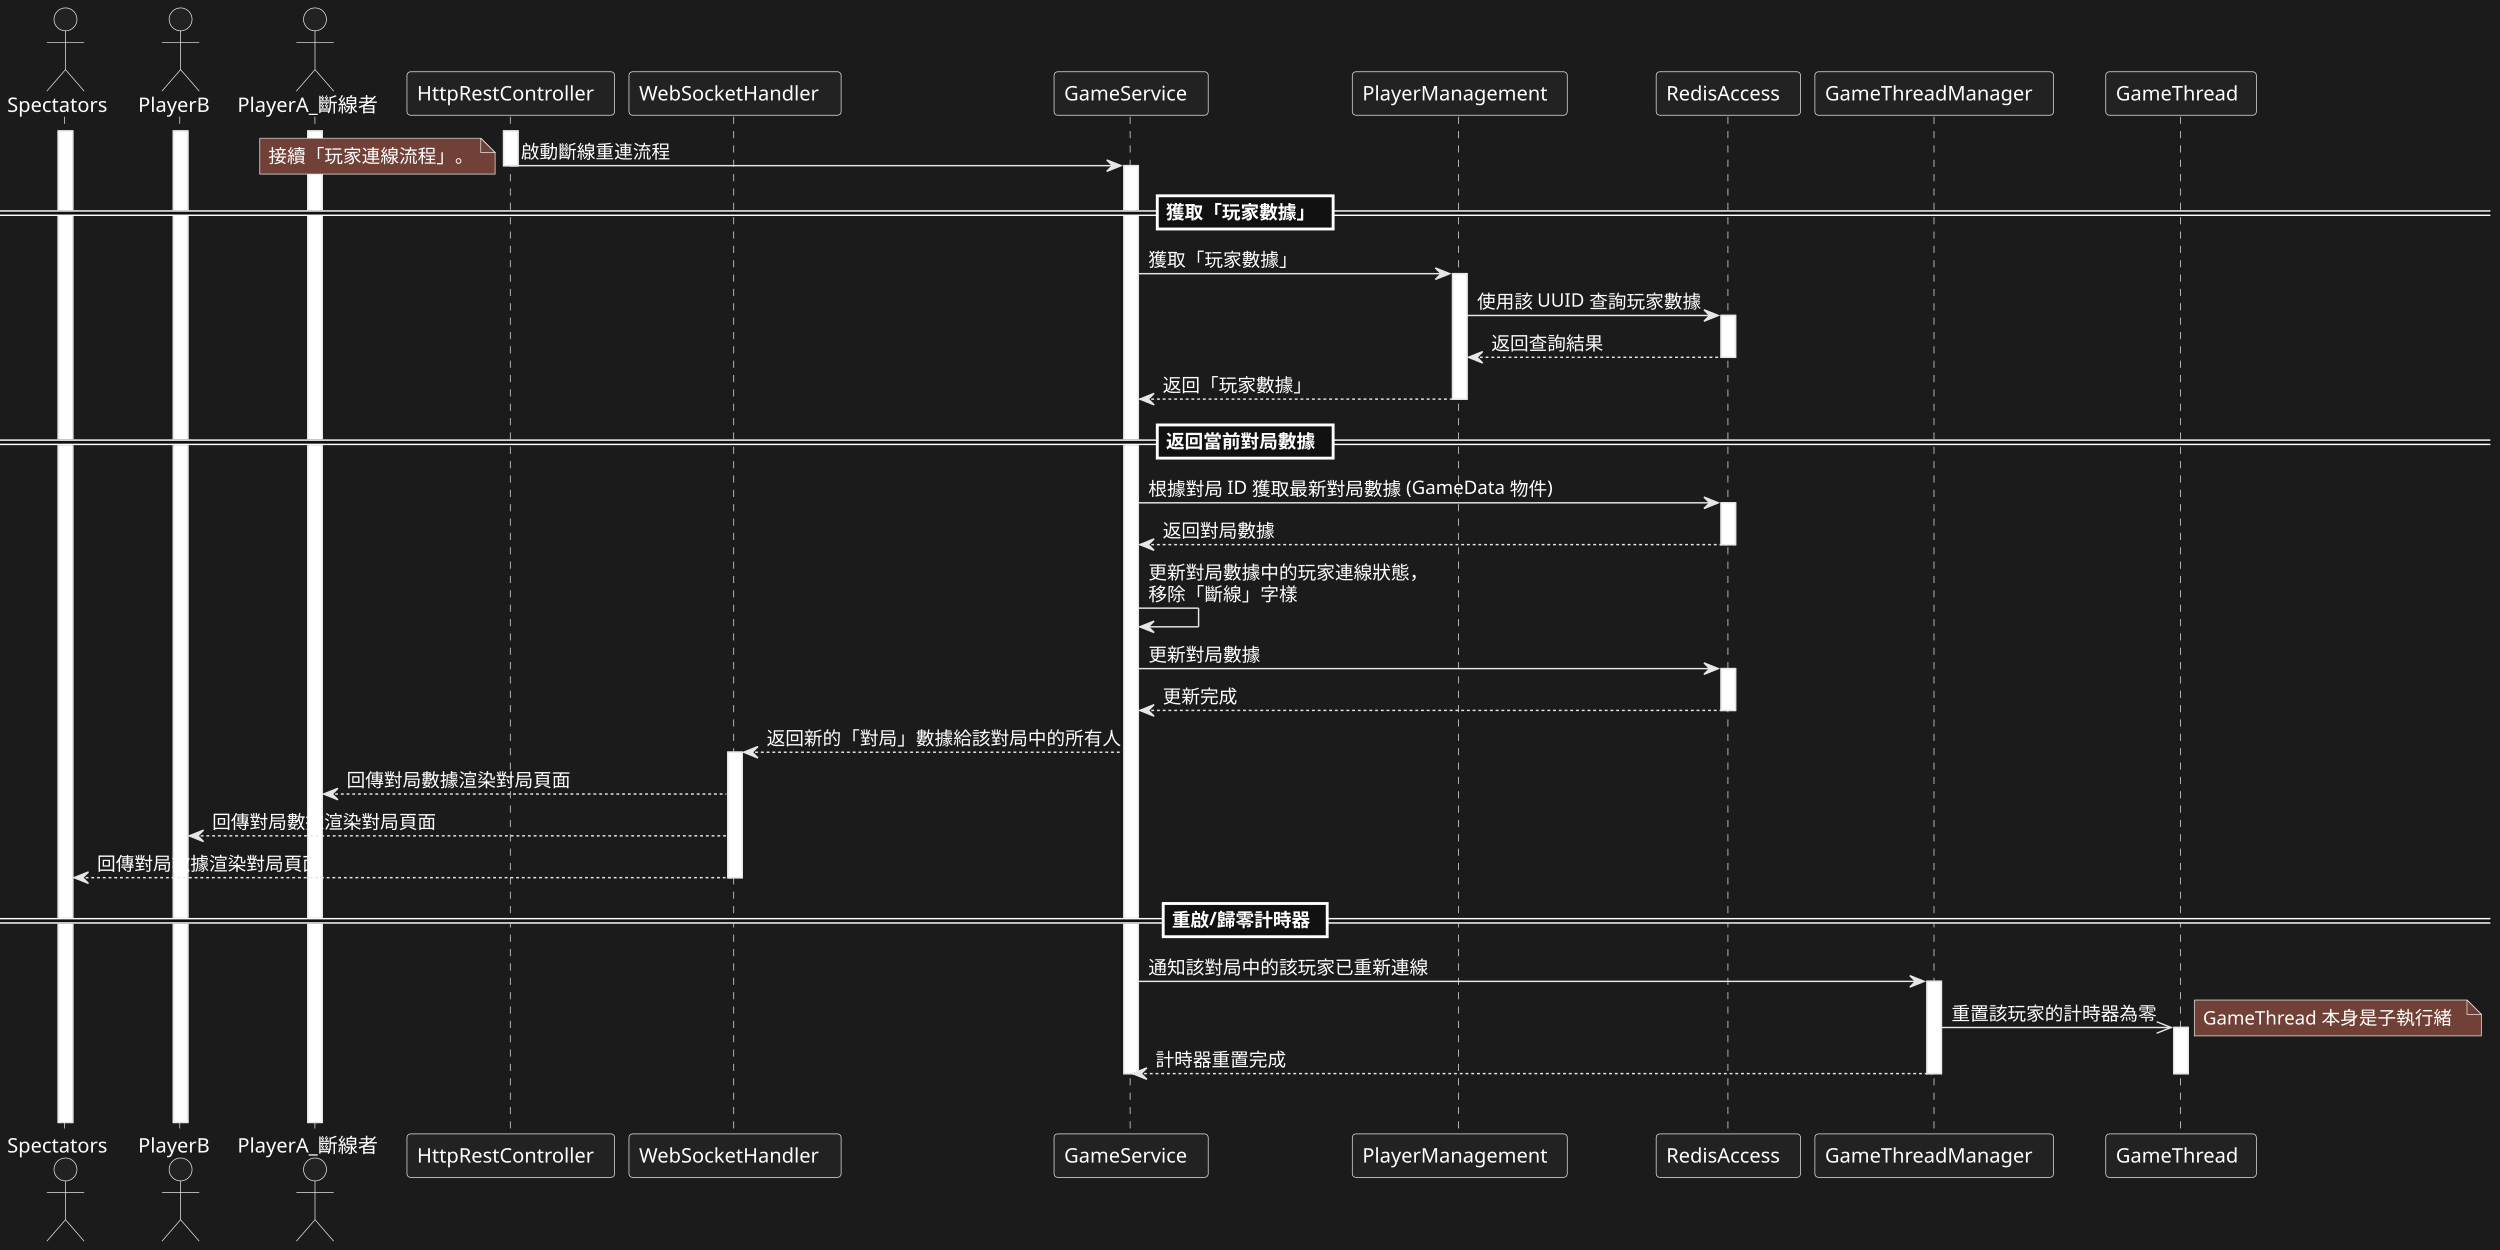
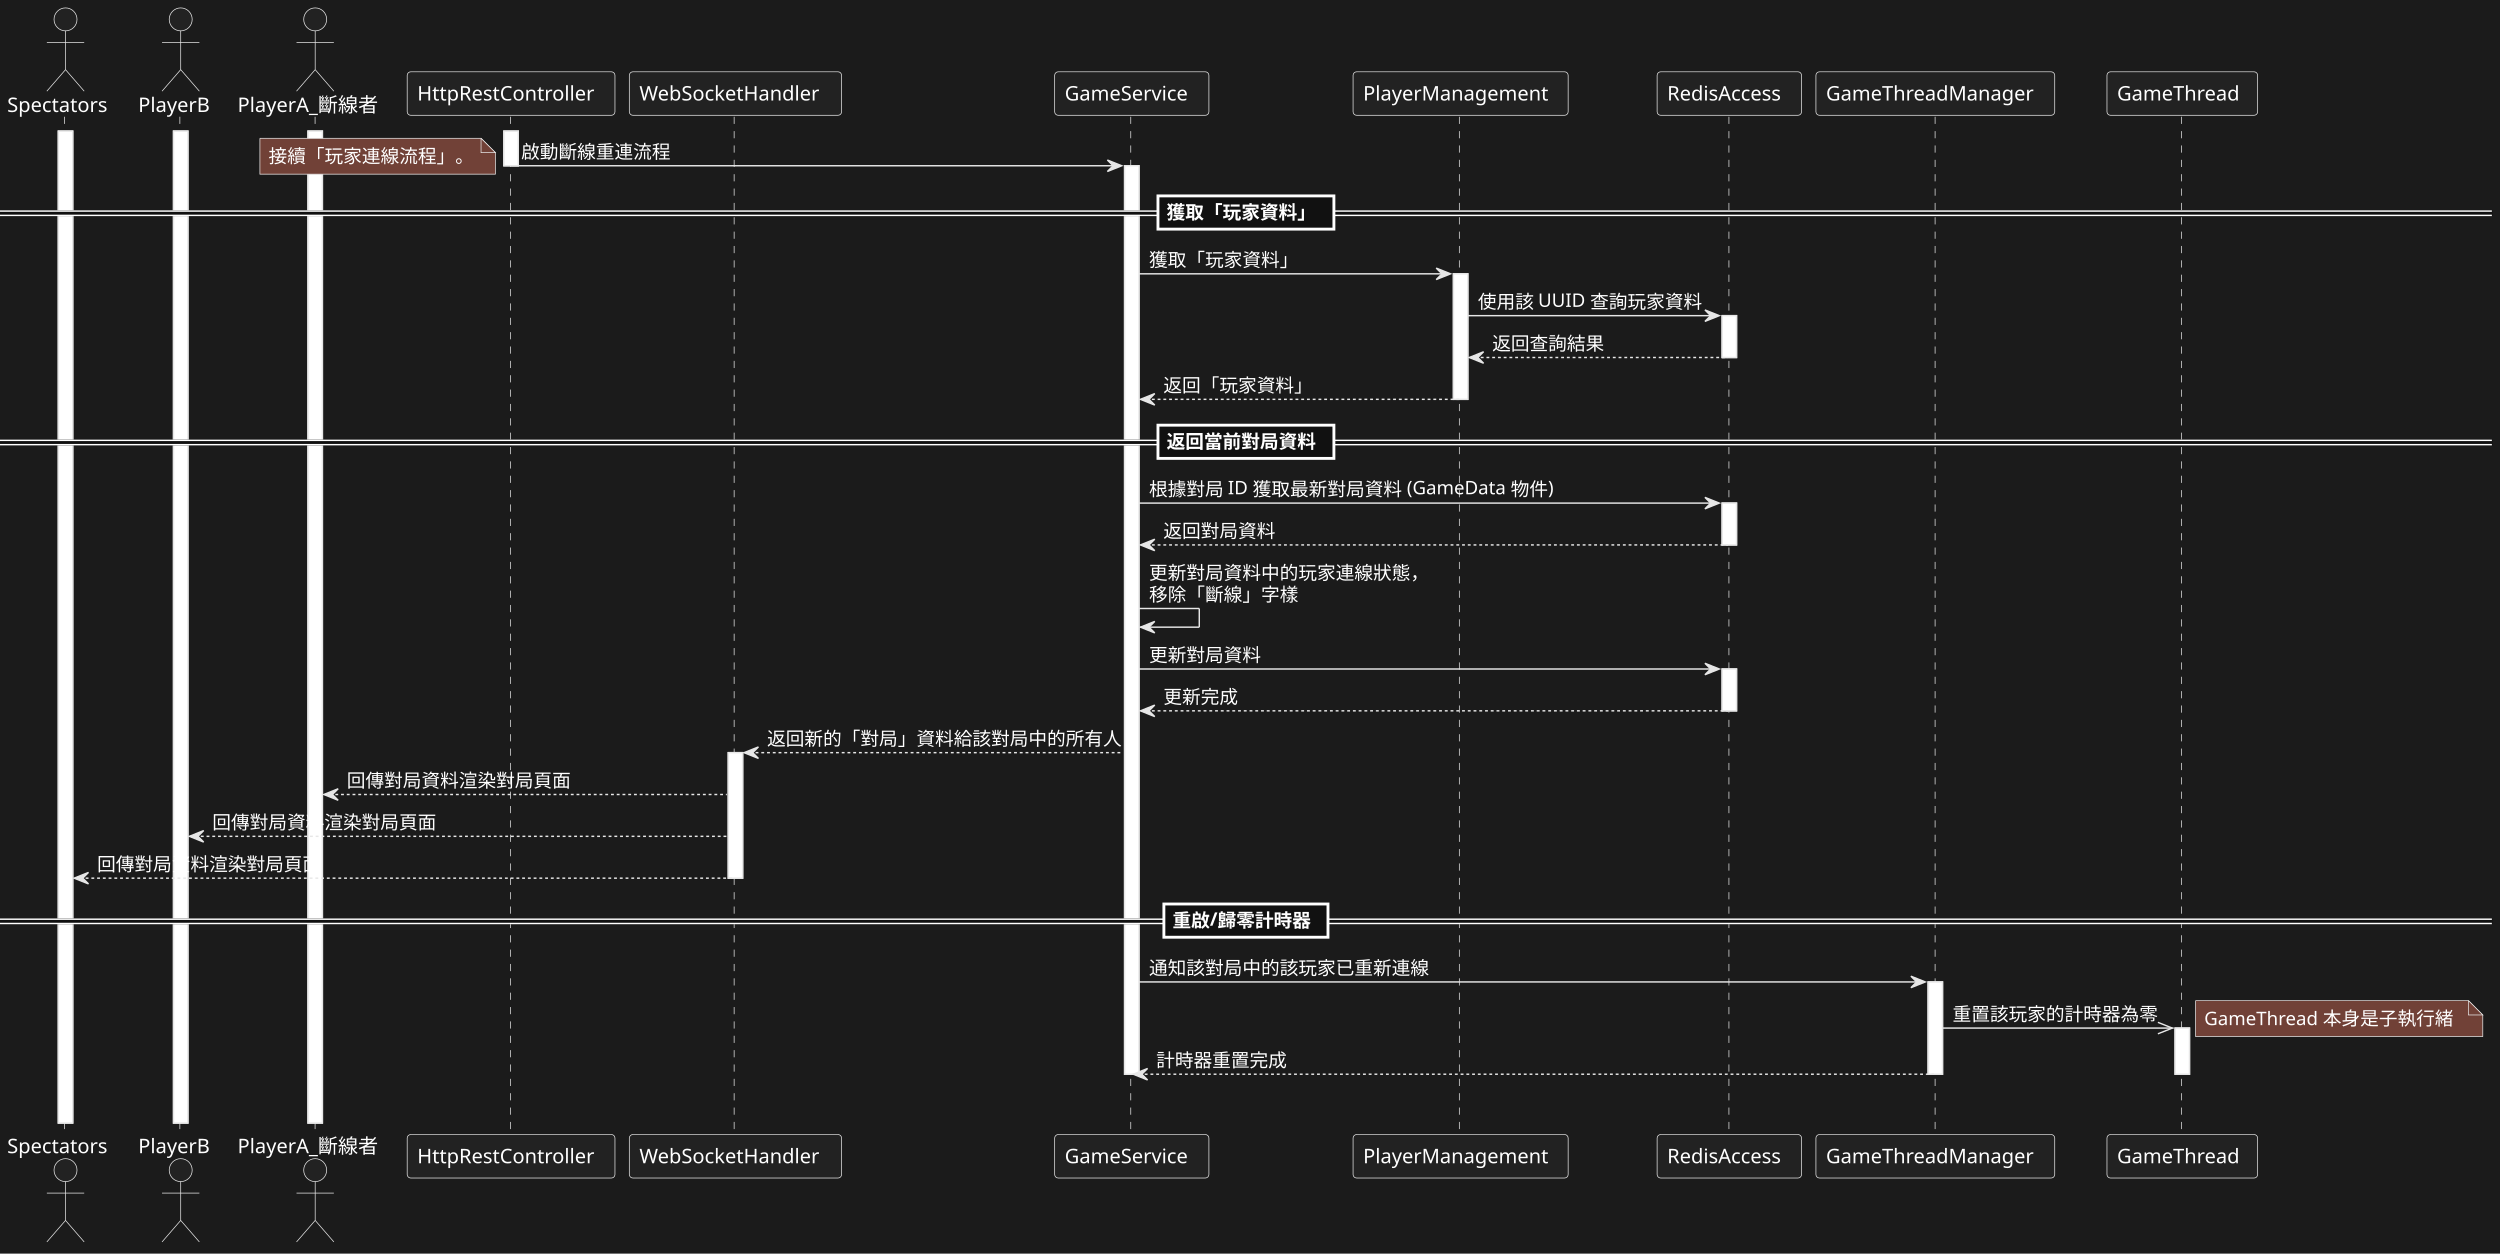
- <svg xmlns="http://www.w3.org/2000/svg" contentStyleType="text/css" data-diagram-type="SEQUENCE" height="871px" preserveAspectRatio="none" style="width:1742px;height:871px;background:#1B1B1B;" version="1.1" viewBox="0 0 1742 871" width="1742px" zoomAndPan="magnify">
+ <svg xmlns="http://www.w3.org/2000/svg" contentStyleType="text/css" data-diagram-type="SEQUENCE" height="873px" preserveAspectRatio="none" style="width:1741px;height:873px;background:#1B1B1B;" version="1.1" viewBox="0 0 1741 873" width="1741px" zoomAndPan="magnify">
  <defs />
  <g>
-     <rect fill="#1B1B1B" height="871" style="stroke:none;stroke-width:1;" width="1742" x="0" y="0" />
+     <rect fill="#1B1B1B" height="873" style="stroke:none;stroke-width:1;" width="1741" x="0" y="0" />
    <g>
      <rect fill="#FFFFFF" height="690.789" style="stroke:#E7E7E7;stroke-width:1;" width="10" x="40.628" y="91.297" />
    </g>
    <g>
      <rect fill="#FFFFFF" height="690.789" style="stroke:#E7E7E7;stroke-width:1;" width="10" x="120.842" y="91.297" />
    </g>
    <g>
      <rect fill="#FFFFFF" height="690.789" style="stroke:#E7E7E7;stroke-width:1;" width="10" x="214.498" y="91.297" />
    </g>
    <g>
      <rect fill="#FFFFFF" height="24.133" style="stroke:#E7E7E7;stroke-width:1;" width="10" x="350.914" y="91.297" />
    </g>
    <g>
      <rect fill="#FFFFFF" height="87.398" style="stroke:#E7E7E7;stroke-width:1;" width="10" x="507.172" y="524.156" />
    </g>
    <g>
      <rect fill="#FFFFFF" height="632.656" style="stroke:#E7E7E7;stroke-width:1;" width="10" x="783.173" y="115.43" />
    </g>
    <g>
      <rect fill="#FFFFFF" height="87.398" style="stroke:#E7E7E7;stroke-width:1;" width="10" x="1012.173" y="190.695" />
    </g>
    <g>
      <rect fill="#FFFFFF" height="29.133" style="stroke:#E7E7E7;stroke-width:1;" width="10" x="1199.312" y="219.828" />
    </g>
    <g>
      <rect fill="#FFFFFF" height="29.133" style="stroke:#E7E7E7;stroke-width:1;" width="10" x="1199.312" y="350.359" />
    </g>
    <g>
      <rect fill="#FFFFFF" height="29.133" style="stroke:#E7E7E7;stroke-width:1;" width="10" x="1199.312" y="465.891" />
    </g>
    <g>
      <rect fill="#FFFFFF" height="64.266" style="stroke:#E7E7E7;stroke-width:1;" width="10" x="1342.756" y="683.82" />
    </g>
    <g>
      <rect fill="#FFFFFF" height="32.133" style="stroke:#E7E7E7;stroke-width:1;" width="10" x="1514.756" y="715.953" />
    </g>
-     <g>
-       <rect fill="#000000" fill-opacity="0" height="709.789" width="8" x="41.628" y="81.297" />
-       <line style="stroke:#E7E7E7;stroke-width:0.5;stroke-dasharray:5,5;" x1="45" x2="45" y1="81.297" y2="791.086" />
-     </g>
-     <g>
-       <rect fill="#000000" fill-opacity="0" height="709.789" width="8" x="121.842" y="81.297" />
-       <line style="stroke:#E7E7E7;stroke-width:0.5;stroke-dasharray:5,5;" x1="125.257" x2="125.257" y1="81.297" y2="791.086" />
-     </g>
-     <g>
-       <rect fill="#000000" fill-opacity="0" height="709.789" width="8" x="215.498" y="81.297" />
-       <line style="stroke:#E7E7E7;stroke-width:0.5;stroke-dasharray:5,5;" x1="219.427" x2="219.427" y1="81.297" y2="791.086" />
-     </g>
-     <g>
-       <rect fill="#000000" fill-opacity="0" height="709.789" width="8" x="351.914" y="81.297" />
-       <line style="stroke:#E7E7E7;stroke-width:0.5;stroke-dasharray:5,5;" x1="355.569" x2="355.569" y1="81.297" y2="791.086" />
-     </g>
-     <g>
-       <rect fill="#000000" fill-opacity="0" height="709.789" width="8" x="508.172" y="81.297" />
-       <line style="stroke:#E7E7E7;stroke-width:0.5;stroke-dasharray:5,5;" x1="511.259" x2="511.259" y1="81.297" y2="791.086" />
-     </g>
-     <g>
-       <rect fill="#000000" fill-opacity="0" height="709.789" width="8" x="784.173" y="81.297" />
-       <line style="stroke:#E7E7E7;stroke-width:0.5;stroke-dasharray:5,5;" x1="787.462" x2="787.462" y1="81.297" y2="791.086" />
-     </g>
-     <g>
-       <rect fill="#000000" fill-opacity="0" height="709.789" width="8" x="1013.173" y="81.297" />
-       <line style="stroke:#E7E7E7;stroke-width:0.5;stroke-dasharray:5,5;" x1="1016.278" x2="1016.278" y1="81.297" y2="791.086" />
-     </g>
-     <g>
-       <rect fill="#000000" fill-opacity="0" height="709.789" width="8" x="1200.312" y="81.297" />
-       <line style="stroke:#E7E7E7;stroke-width:0.5;stroke-dasharray:5,5;" x1="1204.02" x2="1204.02" y1="81.297" y2="791.086" />
-     </g>
-     <g>
-       <rect fill="#000000" fill-opacity="0" height="709.789" width="8" x="1343.756" y="81.297" />
-       <line style="stroke:#E7E7E7;stroke-width:0.5;stroke-dasharray:5,5;" x1="1347.604" x2="1347.604" y1="81.297" y2="791.086" />
-     </g>
-     <g>
-       <rect fill="#000000" fill-opacity="0" height="709.789" width="8" x="1515.756" y="81.297" />
-       <line style="stroke:#E7E7E7;stroke-width:0.5;stroke-dasharray:5,5;" x1="1519.287" x2="1519.287" y1="81.297" y2="791.086" />
-     </g>
-     <g class="participant participant-head" data-participant="Spectators">
+     <g class="participant-lifeline" data-entity-uid="part1" data-qualified-name="Spectators" data-source-line="4" id="part1-lifeline">
+       <g>
+         <rect fill="#000000" fill-opacity="0" height="709.789" width="8" x="41.628" y="81.297" />
+         <line style="stroke:#E7E7E7;stroke-width:0.5;stroke-dasharray:5,5;" x1="45" x2="45" y1="81.297" y2="791.086" />
+       </g>
+     </g>
+     <g class="participant-lifeline" data-entity-uid="part2" data-qualified-name="PlayerB" data-source-line="5" id="part2-lifeline">
+       <g>
+         <rect fill="#000000" fill-opacity="0" height="709.789" width="8" x="121.842" y="81.297" />
+         <line style="stroke:#E7E7E7;stroke-width:0.5;stroke-dasharray:5,5;" x1="125.257" x2="125.257" y1="81.297" y2="791.086" />
+       </g>
+     </g>
+     <g class="participant-lifeline" data-entity-uid="part3" data-qualified-name="PlayerA" data-source-line="6" id="part3-lifeline">
+       <g>
+         <rect fill="#000000" fill-opacity="0" height="709.789" width="8" x="215.498" y="81.297" />
+         <line style="stroke:#E7E7E7;stroke-width:0.5;stroke-dasharray:5,5;" x1="219.427" x2="219.427" y1="81.297" y2="791.086" />
+       </g>
+     </g>
+     <g class="participant-lifeline" data-entity-uid="part4" data-qualified-name="HttpRestController" data-source-line="7" id="part4-lifeline">
+       <g>
+         <rect fill="#000000" fill-opacity="0" height="709.789" width="8" x="351.914" y="81.297" />
+         <line style="stroke:#E7E7E7;stroke-width:0.5;stroke-dasharray:5,5;" x1="355.569" x2="355.569" y1="81.297" y2="791.086" />
+       </g>
+     </g>
+     <g class="participant-lifeline" data-entity-uid="part5" data-qualified-name="WebSocketHandler" data-source-line="8" id="part5-lifeline">
+       <g>
+         <rect fill="#000000" fill-opacity="0" height="709.789" width="8" x="508.172" y="81.297" />
+         <line style="stroke:#E7E7E7;stroke-width:0.5;stroke-dasharray:5,5;" x1="511.259" x2="511.259" y1="81.297" y2="791.086" />
+       </g>
+     </g>
+     <g class="participant-lifeline" data-entity-uid="part6" data-qualified-name="GameService" data-source-line="9" id="part6-lifeline">
+       <g>
+         <rect fill="#000000" fill-opacity="0" height="709.789" width="8" x="784.173" y="81.297" />
+         <line style="stroke:#E7E7E7;stroke-width:0.5;stroke-dasharray:5,5;" x1="787.462" x2="787.462" y1="81.297" y2="791.086" />
+       </g>
+     </g>
+     <g class="participant-lifeline" data-entity-uid="part7" data-qualified-name="PlayerManagement" data-source-line="10" id="part7-lifeline">
+       <g>
+         <rect fill="#000000" fill-opacity="0" height="709.789" width="8" x="1013.173" y="81.297" />
+         <line style="stroke:#E7E7E7;stroke-width:0.5;stroke-dasharray:5,5;" x1="1016.278" x2="1016.278" y1="81.297" y2="791.086" />
+       </g>
+     </g>
+     <g class="participant-lifeline" data-entity-uid="part8" data-qualified-name="RedisAccess" data-source-line="11" id="part8-lifeline">
+       <g>
+         <rect fill="#000000" fill-opacity="0" height="709.789" width="8" x="1200.312" y="81.297" />
+         <line style="stroke:#E7E7E7;stroke-width:0.5;stroke-dasharray:5,5;" x1="1204.02" x2="1204.02" y1="81.297" y2="791.086" />
+       </g>
+     </g>
+     <g class="participant-lifeline" data-entity-uid="part9" data-qualified-name="GameThreadManager" data-source-line="12" id="part9-lifeline">
+       <g>
+         <rect fill="#000000" fill-opacity="0" height="709.789" width="8" x="1343.756" y="81.297" />
+         <line style="stroke:#E7E7E7;stroke-width:0.5;stroke-dasharray:5,5;" x1="1347.604" x2="1347.604" y1="81.297" y2="791.086" />
+       </g>
+     </g>
+     <g class="participant-lifeline" data-entity-uid="part10" data-qualified-name="GameThread" data-source-line="13" id="part10-lifeline">
+       <g>
+         <rect fill="#000000" fill-opacity="0" height="709.789" width="8" x="1515.756" y="81.297" />
+         <line style="stroke:#E7E7E7;stroke-width:0.5;stroke-dasharray:5,5;" x1="1519.287" x2="1519.287" y1="81.297" y2="791.086" />
+       </g>
+     </g>
+     <g class="participant participant-head" data-entity-uid="part1" data-qualified-name="Spectators" data-source-line="4" id="part1-head">
      <text fill="#FFFFFF" font-family="sans-serif" font-size="14" lengthAdjust="spacing" textLength="75.257" x="5" y="77.995">Spectators</text>
      <ellipse cx="45.628" cy="13.5" fill="#222222" rx="8" ry="8" style="stroke:#E7E7E7;stroke-width:0.5;" />
      <path d="M45.628,21.5 L45.628,48.5 M32.628,29.5 L58.628,29.5 M45.628,48.5 L32.628,63.5 M45.628,48.5 L58.628,63.5" fill="none" style="stroke:#E7E7E7;stroke-width:0.5;" />
    </g>
-     <g class="participant participant-tail" data-participant="Spectators">
+     <g class="participant participant-tail" data-entity-uid="part1" data-qualified-name="Spectators" data-source-line="4" id="part1-tail">
      <text fill="#FFFFFF" font-family="sans-serif" font-size="14" lengthAdjust="spacing" textLength="75.257" x="5" y="803.081">Spectators</text>
      <ellipse cx="45.628" cy="814.883" fill="#222222" rx="8" ry="8" style="stroke:#E7E7E7;stroke-width:0.5;" />
      <path d="M45.628,822.883 L45.628,849.883 M32.628,830.883 L58.628,830.883 M45.628,849.883 L32.628,864.883 M45.628,849.883 L58.628,864.883" fill="none" style="stroke:#E7E7E7;stroke-width:0.5;" />
    </g>
-     <g class="participant participant-head" data-participant="PlayerB">
+     <g class="participant participant-head" data-entity-uid="part2" data-qualified-name="PlayerB" data-source-line="5" id="part2-head">
      <text fill="#FFFFFF" font-family="sans-serif" font-size="14" lengthAdjust="spacing" textLength="53.17" x="96.257" y="77.995">PlayerB</text>
      <ellipse cx="125.842" cy="13.5" fill="#222222" rx="8" ry="8" style="stroke:#E7E7E7;stroke-width:0.5;" />
      <path d="M125.842,21.5 L125.842,48.5 M112.842,29.5 L138.842,29.5 M125.842,48.5 L112.842,63.5 M125.842,48.5 L138.842,63.5" fill="none" style="stroke:#E7E7E7;stroke-width:0.5;" />
    </g>
-     <g class="participant participant-tail" data-participant="PlayerB">
+     <g class="participant participant-tail" data-entity-uid="part2" data-qualified-name="PlayerB" data-source-line="5" id="part2-tail">
      <text fill="#FFFFFF" font-family="sans-serif" font-size="14" lengthAdjust="spacing" textLength="53.17" x="96.257" y="803.081">PlayerB</text>
      <ellipse cx="125.842" cy="814.883" fill="#222222" rx="8" ry="8" style="stroke:#E7E7E7;stroke-width:0.5;" />
      <path d="M125.842,822.883 L125.842,849.883 M112.842,830.883 L138.842,830.883 M125.842,849.883 L112.842,864.883 M125.842,849.883 L138.842,864.883" fill="none" style="stroke:#E7E7E7;stroke-width:0.5;" />
    </g>
-     <g class="participant participant-head" data-participant="PlayerA">
+     <g class="participant participant-head" data-entity-uid="part3" data-qualified-name="PlayerA" data-source-line="6" id="part3-head">
      <text fill="#FFFFFF" font-family="sans-serif" font-size="14" lengthAdjust="spacing" textLength="102.142" x="165.427" y="77.995">PlayerA_斷線者</text>
      <ellipse cx="219.498" cy="13.5" fill="#222222" rx="8" ry="8" style="stroke:#E7E7E7;stroke-width:0.5;" />
      <path d="M219.498,21.5 L219.498,48.5 M206.498,29.5 L232.498,29.5 M219.498,48.5 L206.498,63.5 M219.498,48.5 L232.498,63.5" fill="none" style="stroke:#E7E7E7;stroke-width:0.5;" />
    </g>
-     <g class="participant participant-tail" data-participant="PlayerA">
+     <g class="participant participant-tail" data-entity-uid="part3" data-qualified-name="PlayerA" data-source-line="6" id="part3-tail">
      <text fill="#FFFFFF" font-family="sans-serif" font-size="14" lengthAdjust="spacing" textLength="102.142" x="165.427" y="803.081">PlayerA_斷線者</text>
      <ellipse cx="219.498" cy="814.883" fill="#222222" rx="8" ry="8" style="stroke:#E7E7E7;stroke-width:0.5;" />
      <path d="M219.498,822.883 L219.498,849.883 M206.498,830.883 L232.498,830.883 M219.498,849.883 L206.498,864.883 M219.498,849.883 L232.498,864.883" fill="none" style="stroke:#E7E7E7;stroke-width:0.5;" />
    </g>
-     <g class="participant participant-head" data-participant="HttpRestController">
+     <g class="participant participant-head" data-entity-uid="part4" data-qualified-name="HttpRestController" data-source-line="7" id="part4-head">
      <rect fill="#222222" height="30.297" rx="2.5" ry="2.5" style="stroke:#E7E7E7;stroke-width:0.5;" width="144.69" x="283.569" y="50" />
      <text fill="#FFFFFF" font-family="sans-serif" font-size="14" lengthAdjust="spacing" textLength="130.69" x="290.569" y="69.995">HttpRestController</text>
    </g>
-     <g class="participant participant-tail" data-participant="HttpRestController">
+     <g class="participant participant-tail" data-entity-uid="part4" data-qualified-name="HttpRestController" data-source-line="7" id="part4-tail">
      <rect fill="#222222" height="30.297" rx="2.5" ry="2.5" style="stroke:#E7E7E7;stroke-width:0.5;" width="144.69" x="283.569" y="790.086" />
      <text fill="#FFFFFF" font-family="sans-serif" font-size="14" lengthAdjust="spacing" textLength="130.69" x="290.569" y="810.081">HttpRestController</text>
    </g>
-     <g class="participant participant-head" data-participant="WebSocketHandler">
+     <g class="participant participant-head" data-entity-uid="part5" data-qualified-name="WebSocketHandler" data-source-line="8" id="part5-head">
      <rect fill="#222222" height="30.297" rx="2.5" ry="2.5" style="stroke:#E7E7E7;stroke-width:0.5;" width="147.827" x="438.259" y="50" />
      <text fill="#FFFFFF" font-family="sans-serif" font-size="14" lengthAdjust="spacing" textLength="133.827" x="445.259" y="69.995">WebSocketHandler</text>
    </g>
-     <g class="participant participant-tail" data-participant="WebSocketHandler">
+     <g class="participant participant-tail" data-entity-uid="part5" data-qualified-name="WebSocketHandler" data-source-line="8" id="part5-tail">
      <rect fill="#222222" height="30.297" rx="2.5" ry="2.5" style="stroke:#E7E7E7;stroke-width:0.5;" width="147.827" x="438.259" y="790.086" />
      <text fill="#FFFFFF" font-family="sans-serif" font-size="14" lengthAdjust="spacing" textLength="133.827" x="445.259" y="810.081">WebSocketHandler</text>
    </g>
-     <g class="participant participant-head" data-participant="GameService">
+     <g class="participant participant-head" data-entity-uid="part6" data-qualified-name="GameService" data-source-line="9" id="part6-head">
      <rect fill="#222222" height="30.297" rx="2.5" ry="2.5" style="stroke:#E7E7E7;stroke-width:0.5;" width="107.42" x="734.462" y="50" />
      <text fill="#FFFFFF" font-family="sans-serif" font-size="14" lengthAdjust="spacing" textLength="93.42" x="741.462" y="69.995">GameService</text>
    </g>
-     <g class="participant participant-tail" data-participant="GameService">
+     <g class="participant participant-tail" data-entity-uid="part6" data-qualified-name="GameService" data-source-line="9" id="part6-tail">
      <rect fill="#222222" height="30.297" rx="2.5" ry="2.5" style="stroke:#E7E7E7;stroke-width:0.5;" width="107.42" x="734.462" y="790.086" />
      <text fill="#FFFFFF" font-family="sans-serif" font-size="14" lengthAdjust="spacing" textLength="93.42" x="741.462" y="810.081">GameService</text>
    </g>
-     <g class="participant participant-head" data-participant="PlayerManagement">
+     <g class="participant participant-head" data-entity-uid="part7" data-qualified-name="PlayerManagement" data-source-line="10" id="part7-head">
      <rect fill="#222222" height="30.297" rx="2.5" ry="2.5" style="stroke:#E7E7E7;stroke-width:0.5;" width="149.789" x="942.278" y="50" />
      <text fill="#FFFFFF" font-family="sans-serif" font-size="14" lengthAdjust="spacing" textLength="135.789" x="949.278" y="69.995">PlayerManagement</text>
    </g>
-     <g class="participant participant-tail" data-participant="PlayerManagement">
+     <g class="participant participant-tail" data-entity-uid="part7" data-qualified-name="PlayerManagement" data-source-line="10" id="part7-tail">
      <rect fill="#222222" height="30.297" rx="2.5" ry="2.5" style="stroke:#E7E7E7;stroke-width:0.5;" width="149.789" x="942.278" y="790.086" />
      <text fill="#FFFFFF" font-family="sans-serif" font-size="14" lengthAdjust="spacing" textLength="135.789" x="949.278" y="810.081">PlayerManagement</text>
    </g>
-     <g class="participant participant-head" data-participant="RedisAccess">
+     <g class="participant participant-head" data-entity-uid="part8" data-qualified-name="RedisAccess" data-source-line="11" id="part8-head">
      <rect fill="#222222" height="30.297" rx="2.5" ry="2.5" style="stroke:#E7E7E7;stroke-width:0.5;" width="100.584" x="1154.02" y="50" />
      <text fill="#FFFFFF" font-family="sans-serif" font-size="14" lengthAdjust="spacing" textLength="86.584" x="1161.02" y="69.995">RedisAccess</text>
    </g>
-     <g class="participant participant-tail" data-participant="RedisAccess">
+     <g class="participant participant-tail" data-entity-uid="part8" data-qualified-name="RedisAccess" data-source-line="11" id="part8-tail">
      <rect fill="#222222" height="30.297" rx="2.5" ry="2.5" style="stroke:#E7E7E7;stroke-width:0.5;" width="100.584" x="1154.02" y="790.086" />
      <text fill="#FFFFFF" font-family="sans-serif" font-size="14" lengthAdjust="spacing" textLength="86.584" x="1161.02" y="810.081">RedisAccess</text>
    </g>
-     <g class="participant participant-head" data-participant="GameThreadManager">
+     <g class="participant participant-head" data-entity-uid="part9" data-qualified-name="GameThreadManager" data-source-line="12" id="part9-head">
      <rect fill="#222222" height="30.297" rx="2.5" ry="2.5" style="stroke:#E7E7E7;stroke-width:0.5;" width="166.305" x="1264.604" y="50" />
      <text fill="#FFFFFF" font-family="sans-serif" font-size="14" lengthAdjust="spacing" textLength="152.305" x="1271.604" y="69.995">GameThreadManager</text>
    </g>
-     <g class="participant participant-tail" data-participant="GameThreadManager">
+     <g class="participant participant-tail" data-entity-uid="part9" data-qualified-name="GameThreadManager" data-source-line="12" id="part9-tail">
      <rect fill="#222222" height="30.297" rx="2.5" ry="2.5" style="stroke:#E7E7E7;stroke-width:0.5;" width="166.305" x="1264.604" y="790.086" />
      <text fill="#FFFFFF" font-family="sans-serif" font-size="14" lengthAdjust="spacing" textLength="152.305" x="1271.604" y="810.081">GameThreadManager</text>
    </g>
-     <g class="participant participant-head" data-participant="GameThread">
+     <g class="participant participant-head" data-entity-uid="part10" data-qualified-name="GameThread" data-source-line="13" id="part10-head">
      <rect fill="#222222" height="30.297" rx="2.5" ry="2.5" style="stroke:#E7E7E7;stroke-width:0.5;" width="104.939" x="1467.287" y="50" />
      <text fill="#FFFFFF" font-family="sans-serif" font-size="14" lengthAdjust="spacing" textLength="90.939" x="1474.287" y="69.995">GameThread</text>
    </g>
-     <g class="participant participant-tail" data-participant="GameThread">
+     <g class="participant participant-tail" data-entity-uid="part10" data-qualified-name="GameThread" data-source-line="13" id="part10-tail">
      <rect fill="#222222" height="30.297" rx="2.5" ry="2.5" style="stroke:#E7E7E7;stroke-width:0.5;" width="104.939" x="1467.287" y="790.086" />
      <text fill="#FFFFFF" font-family="sans-serif" font-size="14" lengthAdjust="spacing" textLength="90.939" x="1474.287" y="810.081">GameThread</text>
    </g>
    <g>
      <rect fill="#FFFFFF" height="690.789" style="stroke:#E7E7E7;stroke-width:1;" width="10" x="40.628" y="91.297" />
    </g>
    <g>
      <rect fill="#FFFFFF" height="690.789" style="stroke:#E7E7E7;stroke-width:1;" width="10" x="120.842" y="91.297" />
    </g>
    <g>
      <rect fill="#FFFFFF" height="690.789" style="stroke:#E7E7E7;stroke-width:1;" width="10" x="214.498" y="91.297" />
    </g>
    <g>
      <rect fill="#FFFFFF" height="24.133" style="stroke:#E7E7E7;stroke-width:1;" width="10" x="350.914" y="91.297" />
    </g>
    <g>
      <rect fill="#FFFFFF" height="87.398" style="stroke:#E7E7E7;stroke-width:1;" width="10" x="507.172" y="524.156" />
    </g>
    <g>
      <rect fill="#FFFFFF" height="632.656" style="stroke:#E7E7E7;stroke-width:1;" width="10" x="783.173" y="115.43" />
    </g>
    <g>
      <rect fill="#FFFFFF" height="87.398" style="stroke:#E7E7E7;stroke-width:1;" width="10" x="1012.173" y="190.695" />
    </g>
    <g>
      <rect fill="#FFFFFF" height="29.133" style="stroke:#E7E7E7;stroke-width:1;" width="10" x="1199.312" y="219.828" />
    </g>
    <g>
      <rect fill="#FFFFFF" height="29.133" style="stroke:#E7E7E7;stroke-width:1;" width="10" x="1199.312" y="350.359" />
    </g>
    <g>
      <rect fill="#FFFFFF" height="29.133" style="stroke:#E7E7E7;stroke-width:1;" width="10" x="1199.312" y="465.891" />
    </g>
    <g>
      <rect fill="#FFFFFF" height="64.266" style="stroke:#E7E7E7;stroke-width:1;" width="10" x="1342.756" y="683.82" />
    </g>
    <g>
      <rect fill="#FFFFFF" height="32.133" style="stroke:#E7E7E7;stroke-width:1;" width="10" x="1514.756" y="715.953" />
    </g>
-     <g class="message" data-participant-1="HttpRestController" data-participant-2="GameService">
+     <g class="message" data-entity-1="part4" data-entity-2="part6" data-source-line="19" id="msg1">
      <polygon fill="#E7E7E7" points="771.173,111.43,781.173,115.43,771.173,119.43,775.173,115.43" style="stroke:#E7E7E7;stroke-width:1;" />
      <line style="stroke:#E7E7E7;stroke-width:1;" x1="355.914" x2="777.173" y1="115.43" y2="115.43" />
      <text fill="#FFFFFF" font-family="sans-serif" font-size="13" lengthAdjust="spacing" textLength="104" x="362.914" y="110.364">啟動斷線重連流程</text>
    </g>
    <path d="M181,96.297 L181,121.297 L345,121.297 L345,106.297 L335,96.297 L181,96.297" fill="#714137" style="stroke:#E7E7E7;stroke-width:0.5;" />
    <path d="M335,96.297 L335,106.297 L345,106.297 L335,96.297" fill="#714137" style="stroke:#E7E7E7;stroke-width:0.5;" />
    <text fill="#FFFFFF" font-family="sans-serif" font-size="13" lengthAdjust="spacing" textLength="143" x="187" y="113.364">接續「玩家連線流程」。</text>
    <rect fill="#111111" height="3" style="stroke:#111111;stroke-width:1;" width="1735.332" x="0" y="146.996" />
    <line style="stroke:#FFFFFF;stroke-width:1;" x1="0" x2="1735.332" y1="146.996" y2="146.996" />
    <line style="stroke:#FFFFFF;stroke-width:1;" x1="0" x2="1735.332" y1="149.996" y2="149.996" />
    <rect fill="#111111" height="23.133" style="stroke:#FFFFFF;stroke-width:2;" width="122.526" x="806.403" y="136.43" />
-     <text fill="#FFFFFF" font-family="sans-serif" font-size="13" font-weight="bold" lengthAdjust="spacing" textLength="104" x="812.403" y="152.497">獲取「玩家數據」</text>
-     <g class="message" data-participant-1="GameService" data-participant-2="PlayerManagement">
+     <text fill="#FFFFFF" font-family="sans-serif" font-size="13" font-weight="700" lengthAdjust="spacing" textLength="104" x="812.403" y="152.497">獲取「玩家資料」</text>
+     <g class="message" data-entity-1="part6" data-entity-2="part7" data-source-line="24" id="msg3">
      <polygon fill="#E7E7E7" points="1000.173,186.695,1010.173,190.695,1000.173,194.695,1004.173,190.695" style="stroke:#E7E7E7;stroke-width:1;" />
      <line style="stroke:#E7E7E7;stroke-width:1;" x1="793.173" x2="1006.173" y1="190.695" y2="190.695" />
-       <text fill="#FFFFFF" font-family="sans-serif" font-size="13" lengthAdjust="spacing" textLength="104" x="800.173" y="185.629">獲取「玩家數據」</text>
-     </g>
-     <g class="message" data-participant-1="PlayerManagement" data-participant-2="RedisAccess">
+       <text fill="#FFFFFF" font-family="sans-serif" font-size="13" lengthAdjust="spacing" textLength="104" x="800.173" y="185.629">獲取「玩家資料」</text>
+     </g>
+     <g class="message" data-entity-1="part7" data-entity-2="part8" data-source-line="25" id="msg4">
      <polygon fill="#E7E7E7" points="1187.312,215.828,1197.312,219.828,1187.312,223.828,1191.312,219.828" style="stroke:#E7E7E7;stroke-width:1;" />
      <line style="stroke:#E7E7E7;stroke-width:1;" x1="1022.173" x2="1193.312" y1="219.828" y2="219.828" />
-       <text fill="#FFFFFF" font-family="sans-serif" font-size="13" lengthAdjust="spacing" textLength="158.139" x="1029.173" y="214.762">使用該 UUID 查詢玩家數據</text>
-     </g>
-     <g class="message" data-participant-1="RedisAccess" data-participant-2="PlayerManagement">
+       <text fill="#FFFFFF" font-family="sans-serif" font-size="13" lengthAdjust="spacing" textLength="158.139" x="1029.173" y="214.762">使用該 UUID 查詢玩家資料</text>
+     </g>
+     <g class="message" data-entity-1="part8" data-entity-2="part7" data-source-line="26" id="msg5">
      <polygon fill="#E7E7E7" points="1033.173,244.961,1023.173,248.961,1033.173,252.961,1029.173,248.961" style="stroke:#E7E7E7;stroke-width:1;" />
      <line style="stroke:#E7E7E7;stroke-width:1;stroke-dasharray:2,2;" x1="1027.173" x2="1203.312" y1="248.961" y2="248.961" />
      <text fill="#FFFFFF" font-family="sans-serif" font-size="13" lengthAdjust="spacing" textLength="78" x="1039.173" y="243.895">返回查詢結果</text>
    </g>
-     <g class="message" data-participant-1="PlayerManagement" data-participant-2="GameService">
+     <g class="message" data-entity-1="part7" data-entity-2="part6" data-source-line="27" id="msg6">
      <polygon fill="#E7E7E7" points="804.173,274.094,794.173,278.094,804.173,282.094,800.173,278.094" style="stroke:#E7E7E7;stroke-width:1;" />
      <line style="stroke:#E7E7E7;stroke-width:1;stroke-dasharray:2,2;" x1="798.173" x2="1016.173" y1="278.094" y2="278.094" />
-       <text fill="#FFFFFF" font-family="sans-serif" font-size="13" lengthAdjust="spacing" textLength="104" x="810.173" y="273.028">返回「玩家數據」</text>
+       <text fill="#FFFFFF" font-family="sans-serif" font-size="13" lengthAdjust="spacing" textLength="104" x="810.173" y="273.028">返回「玩家資料」</text>
    </g>
    <rect fill="#111111" height="3" style="stroke:#111111;stroke-width:1;" width="1735.332" x="0" y="306.66" />
    <line style="stroke:#FFFFFF;stroke-width:1;" x1="0" x2="1735.332" y1="306.66" y2="306.66" />
    <line style="stroke:#FFFFFF;stroke-width:1;" x1="0" x2="1735.332" y1="309.66" y2="309.66" />
    <rect fill="#111111" height="23.133" style="stroke:#FFFFFF;stroke-width:2;" width="122.526" x="806.403" y="296.094" />
-     <text fill="#FFFFFF" font-family="sans-serif" font-size="13" font-weight="bold" lengthAdjust="spacing" textLength="104" x="812.403" y="312.161">返回當前對局數據</text>
-     <g class="message" data-participant-1="GameService" data-participant-2="RedisAccess">
+     <text fill="#FFFFFF" font-family="sans-serif" font-size="13" font-weight="700" lengthAdjust="spacing" textLength="104" x="812.403" y="312.161">返回當前對局資料</text>
+     <g class="message" data-entity-1="part6" data-entity-2="part8" data-source-line="30" id="msg7">
      <polygon fill="#E7E7E7" points="1187.312,346.359,1197.312,350.359,1187.312,354.359,1191.312,350.359" style="stroke:#E7E7E7;stroke-width:1;" />
      <line style="stroke:#E7E7E7;stroke-width:1;" x1="793.173" x2="1193.312" y1="350.359" y2="350.359" />
-       <text fill="#FFFFFF" font-family="sans-serif" font-size="13" lengthAdjust="spacing" textLength="292.259" x="800.173" y="345.293">根據對局 ID 獲取最新對局數據 (GameData 物件)</text>
-     </g>
-     <g class="message" data-participant-1="RedisAccess" data-participant-2="GameService">
+       <text fill="#FFFFFF" font-family="sans-serif" font-size="13" lengthAdjust="spacing" textLength="292.259" x="800.173" y="345.293">根據對局 ID 獲取最新對局資料 (GameData 物件)</text>
+     </g>
+     <g class="message" data-entity-1="part8" data-entity-2="part6" data-source-line="31" id="msg8">
      <polygon fill="#E7E7E7" points="804.173,375.492,794.173,379.492,804.173,383.492,800.173,379.492" style="stroke:#E7E7E7;stroke-width:1;" />
      <line style="stroke:#E7E7E7;stroke-width:1;stroke-dasharray:2,2;" x1="798.173" x2="1203.312" y1="379.492" y2="379.492" />
-       <text fill="#FFFFFF" font-family="sans-serif" font-size="13" lengthAdjust="spacing" textLength="78" x="810.173" y="374.426">返回對局數據</text>
-     </g>
-     <g class="message" data-participant-1="GameService" data-participant-2="GameService">
+       <text fill="#FFFFFF" font-family="sans-serif" font-size="13" lengthAdjust="spacing" textLength="78" x="810.173" y="374.426">返回對局資料</text>
+     </g>
+     <g class="message" data-entity-1="part6" data-entity-2="part6" data-source-line="33" id="msg9">
      <line style="stroke:#E7E7E7;stroke-width:1;" x1="793.173" x2="835.173" y1="423.758" y2="423.758" />
      <line style="stroke:#E7E7E7;stroke-width:1;" x1="835.173" x2="835.173" y1="423.758" y2="436.758" />
      <line style="stroke:#E7E7E7;stroke-width:1;" x1="794.173" x2="835.173" y1="436.758" y2="436.758" />
      <polygon fill="#E7E7E7" points="804.173,432.758,794.173,436.758,804.173,440.758,800.173,436.758" style="stroke:#E7E7E7;stroke-width:1;" />
-       <text fill="#FFFFFF" font-family="sans-serif" font-size="13" lengthAdjust="spacing" textLength="195" x="800.173" y="403.559">更新對局數據中的玩家連線狀態，</text>
+       <text fill="#FFFFFF" font-family="sans-serif" font-size="13" lengthAdjust="spacing" textLength="195" x="800.173" y="403.559">更新對局資料中的玩家連線狀態，</text>
      <text fill="#FFFFFF" font-family="sans-serif" font-size="13" lengthAdjust="spacing" textLength="104" x="800.173" y="418.692">移除「斷線」字樣</text>
    </g>
-     <g class="message" data-participant-1="GameService" data-participant-2="RedisAccess">
+     <g class="message" data-entity-1="part6" data-entity-2="part8" data-source-line="35" id="msg10">
      <polygon fill="#E7E7E7" points="1187.312,461.891,1197.312,465.891,1187.312,469.891,1191.312,465.891" style="stroke:#E7E7E7;stroke-width:1;" />
      <line style="stroke:#E7E7E7;stroke-width:1;" x1="793.173" x2="1193.312" y1="465.891" y2="465.891" />
-       <text fill="#FFFFFF" font-family="sans-serif" font-size="13" lengthAdjust="spacing" textLength="78" x="800.173" y="460.825">更新對局數據</text>
-     </g>
-     <g class="message" data-participant-1="RedisAccess" data-participant-2="GameService">
+       <text fill="#FFFFFF" font-family="sans-serif" font-size="13" lengthAdjust="spacing" textLength="78" x="800.173" y="460.825">更新對局資料</text>
+     </g>
+     <g class="message" data-entity-1="part8" data-entity-2="part6" data-source-line="36" id="msg11">
      <polygon fill="#E7E7E7" points="804.173,491.023,794.173,495.023,804.173,499.023,800.173,495.023" style="stroke:#E7E7E7;stroke-width:1;" />
      <line style="stroke:#E7E7E7;stroke-width:1;stroke-dasharray:2,2;" x1="798.173" x2="1203.312" y1="495.023" y2="495.023" />
      <text fill="#FFFFFF" font-family="sans-serif" font-size="13" lengthAdjust="spacing" textLength="52" x="810.173" y="489.957">更新完成</text>
    </g>
-     <g class="message" data-participant-1="GameService" data-participant-2="WebSocketHandler">
+     <g class="message" data-entity-1="part6" data-entity-2="part5" data-source-line="38" id="msg12">
      <polygon fill="#E7E7E7" points="528.172,520.156,518.172,524.156,528.172,528.156,524.172,524.156" style="stroke:#E7E7E7;stroke-width:1;" />
      <line style="stroke:#E7E7E7;stroke-width:1;stroke-dasharray:2,2;" x1="522.172" x2="782.173" y1="524.156" y2="524.156" />
-       <text fill="#FFFFFF" font-family="sans-serif" font-size="13" lengthAdjust="spacing" textLength="247" x="534.172" y="519.09">返回新的「對局」數據給該對局中的所有人</text>
-     </g>
-     <g class="message" data-participant-1="WebSocketHandler" data-participant-2="PlayerA">
+       <text fill="#FFFFFF" font-family="sans-serif" font-size="13" lengthAdjust="spacing" textLength="247" x="534.172" y="519.09">返回新的「對局」資料給該對局中的所有人</text>
+     </g>
+     <g class="message" data-entity-1="part5" data-entity-2="part3" data-source-line="39" id="msg13">
      <polygon fill="#E7E7E7" points="235.498,549.289,225.498,553.289,235.498,557.289,231.498,553.289" style="stroke:#E7E7E7;stroke-width:1;" />
      <line style="stroke:#E7E7E7;stroke-width:1;stroke-dasharray:2,2;" x1="229.498" x2="506.172" y1="553.289" y2="553.289" />
-       <text fill="#FFFFFF" font-family="sans-serif" font-size="13" lengthAdjust="spacing" textLength="156" x="241.498" y="548.223">回傳對局數據渲染對局頁面</text>
-     </g>
-     <g class="message" data-participant-1="WebSocketHandler" data-participant-2="PlayerB">
+       <text fill="#FFFFFF" font-family="sans-serif" font-size="13" lengthAdjust="spacing" textLength="156" x="241.498" y="548.223">回傳對局資料渲染對局頁面</text>
+     </g>
+     <g class="message" data-entity-1="part5" data-entity-2="part2" data-source-line="40" id="msg14">
      <polygon fill="#E7E7E7" points="141.842,578.422,131.842,582.422,141.842,586.422,137.842,582.422" style="stroke:#E7E7E7;stroke-width:1;" />
      <line style="stroke:#E7E7E7;stroke-width:1;stroke-dasharray:2,2;" x1="135.842" x2="506.172" y1="582.422" y2="582.422" />
-       <text fill="#FFFFFF" font-family="sans-serif" font-size="13" lengthAdjust="spacing" textLength="156" x="147.842" y="577.356">回傳對局數據渲染對局頁面</text>
-     </g>
-     <g class="message" data-participant-1="WebSocketHandler" data-participant-2="Spectators">
+       <text fill="#FFFFFF" font-family="sans-serif" font-size="13" lengthAdjust="spacing" textLength="156" x="147.842" y="577.356">回傳對局資料渲染對局頁面</text>
+     </g>
+     <g class="message" data-entity-1="part5" data-entity-2="part1" data-source-line="41" id="msg15">
      <polygon fill="#E7E7E7" points="61.628,607.555,51.628,611.555,61.628,615.555,57.628,611.555" style="stroke:#E7E7E7;stroke-width:1;" />
      <line style="stroke:#E7E7E7;stroke-width:1;stroke-dasharray:2,2;" x1="55.628" x2="511.172" y1="611.555" y2="611.555" />
-       <text fill="#FFFFFF" font-family="sans-serif" font-size="13" lengthAdjust="spacing" textLength="156" x="67.628" y="606.489">回傳對局數據渲染對局頁面</text>
+       <text fill="#FFFFFF" font-family="sans-serif" font-size="13" lengthAdjust="spacing" textLength="156" x="67.628" y="606.489">回傳對局資料渲染對局頁面</text>
    </g>
    <rect fill="#111111" height="3" style="stroke:#111111;stroke-width:1;" width="1735.332" x="0" y="640.121" />
    <line style="stroke:#FFFFFF;stroke-width:1;" x1="0" x2="1735.332" y1="640.121" y2="640.121" />
    <line style="stroke:#FFFFFF;stroke-width:1;" x1="0" x2="1735.332" y1="643.121" y2="643.121" />
    <rect fill="#111111" height="23.133" style="stroke:#FFFFFF;stroke-width:2;" width="114.274" x="810.529" y="629.555" />
-     <text fill="#FFFFFF" font-family="sans-serif" font-size="13" font-weight="bold" lengthAdjust="spacing" textLength="95.748" x="816.529" y="645.622">重啟/歸零計時器</text>
-     <g class="message" data-participant-1="GameService" data-participant-2="GameThreadManager">
+     <text fill="#FFFFFF" font-family="sans-serif" font-size="13" font-weight="700" lengthAdjust="spacing" textLength="95.748" x="816.529" y="645.622">重啟/歸零計時器</text>
+     <g class="message" data-entity-1="part6" data-entity-2="part9" data-source-line="45" id="msg16">
      <polygon fill="#E7E7E7" points="1330.756,679.82,1340.756,683.82,1330.756,687.82,1334.756,683.82" style="stroke:#E7E7E7;stroke-width:1;" />
      <line style="stroke:#E7E7E7;stroke-width:1;" x1="793.173" x2="1336.756" y1="683.82" y2="683.82" />
      <text fill="#FFFFFF" font-family="sans-serif" font-size="13" lengthAdjust="spacing" textLength="195" x="800.173" y="678.754">通知該對局中的該玩家已重新連線</text>
    </g>
-     <g class="message" data-participant-1="GameThreadManager" data-participant-2="GameThread">
+     <g class="message" data-entity-1="part9" data-entity-2="part10" data-source-line="46" id="msg17">
      <line style="stroke:#E7E7E7;stroke-width:1;" x1="1512.756" x2="1502.756" y1="715.953" y2="711.953" />
      <line style="stroke:#E7E7E7;stroke-width:1;" x1="1512.756" x2="1502.756" y1="715.953" y2="719.953" />
      <line style="stroke:#E7E7E7;stroke-width:1;" x1="1352.756" x2="1513.756" y1="715.953" y2="715.953" />
      <text fill="#FFFFFF" font-family="sans-serif" font-size="13" lengthAdjust="spacing" textLength="143" x="1359.756" y="710.887">重置該玩家的計時器為零</text>
    </g>
    <path d="M1529,696.82 L1529,721.82 L1729,721.82 L1729,706.82 L1719,696.82 L1529,696.82" fill="#714137" style="stroke:#E7E7E7;stroke-width:0.5;" />
    <path d="M1719,696.82 L1719,706.82 L1729,706.82 L1719,696.82" fill="#714137" style="stroke:#E7E7E7;stroke-width:0.5;" />
    <text fill="#FFFFFF" font-family="sans-serif" font-size="13" lengthAdjust="spacing" textLength="179.575" x="1535" y="713.887">GameThread 本身是子執行緒</text>
-     <g class="message" data-participant-1="GameThreadManager" data-participant-2="GameService">
+     <g class="message" data-entity-1="part9" data-entity-2="part6" data-source-line="48" id="msg19">
      <polygon fill="#E7E7E7" points="799.173,744.086,789.173,748.086,799.173,752.086,795.173,748.086" style="stroke:#E7E7E7;stroke-width:1;" />
      <line style="stroke:#E7E7E7;stroke-width:1;stroke-dasharray:2,2;" x1="793.173" x2="1346.756" y1="748.086" y2="748.086" />
      <text fill="#FFFFFF" font-family="sans-serif" font-size="13" lengthAdjust="spacing" textLength="91" x="805.173" y="743.02">計時器重置完成</text>
    </g>
  </g>
</svg>
